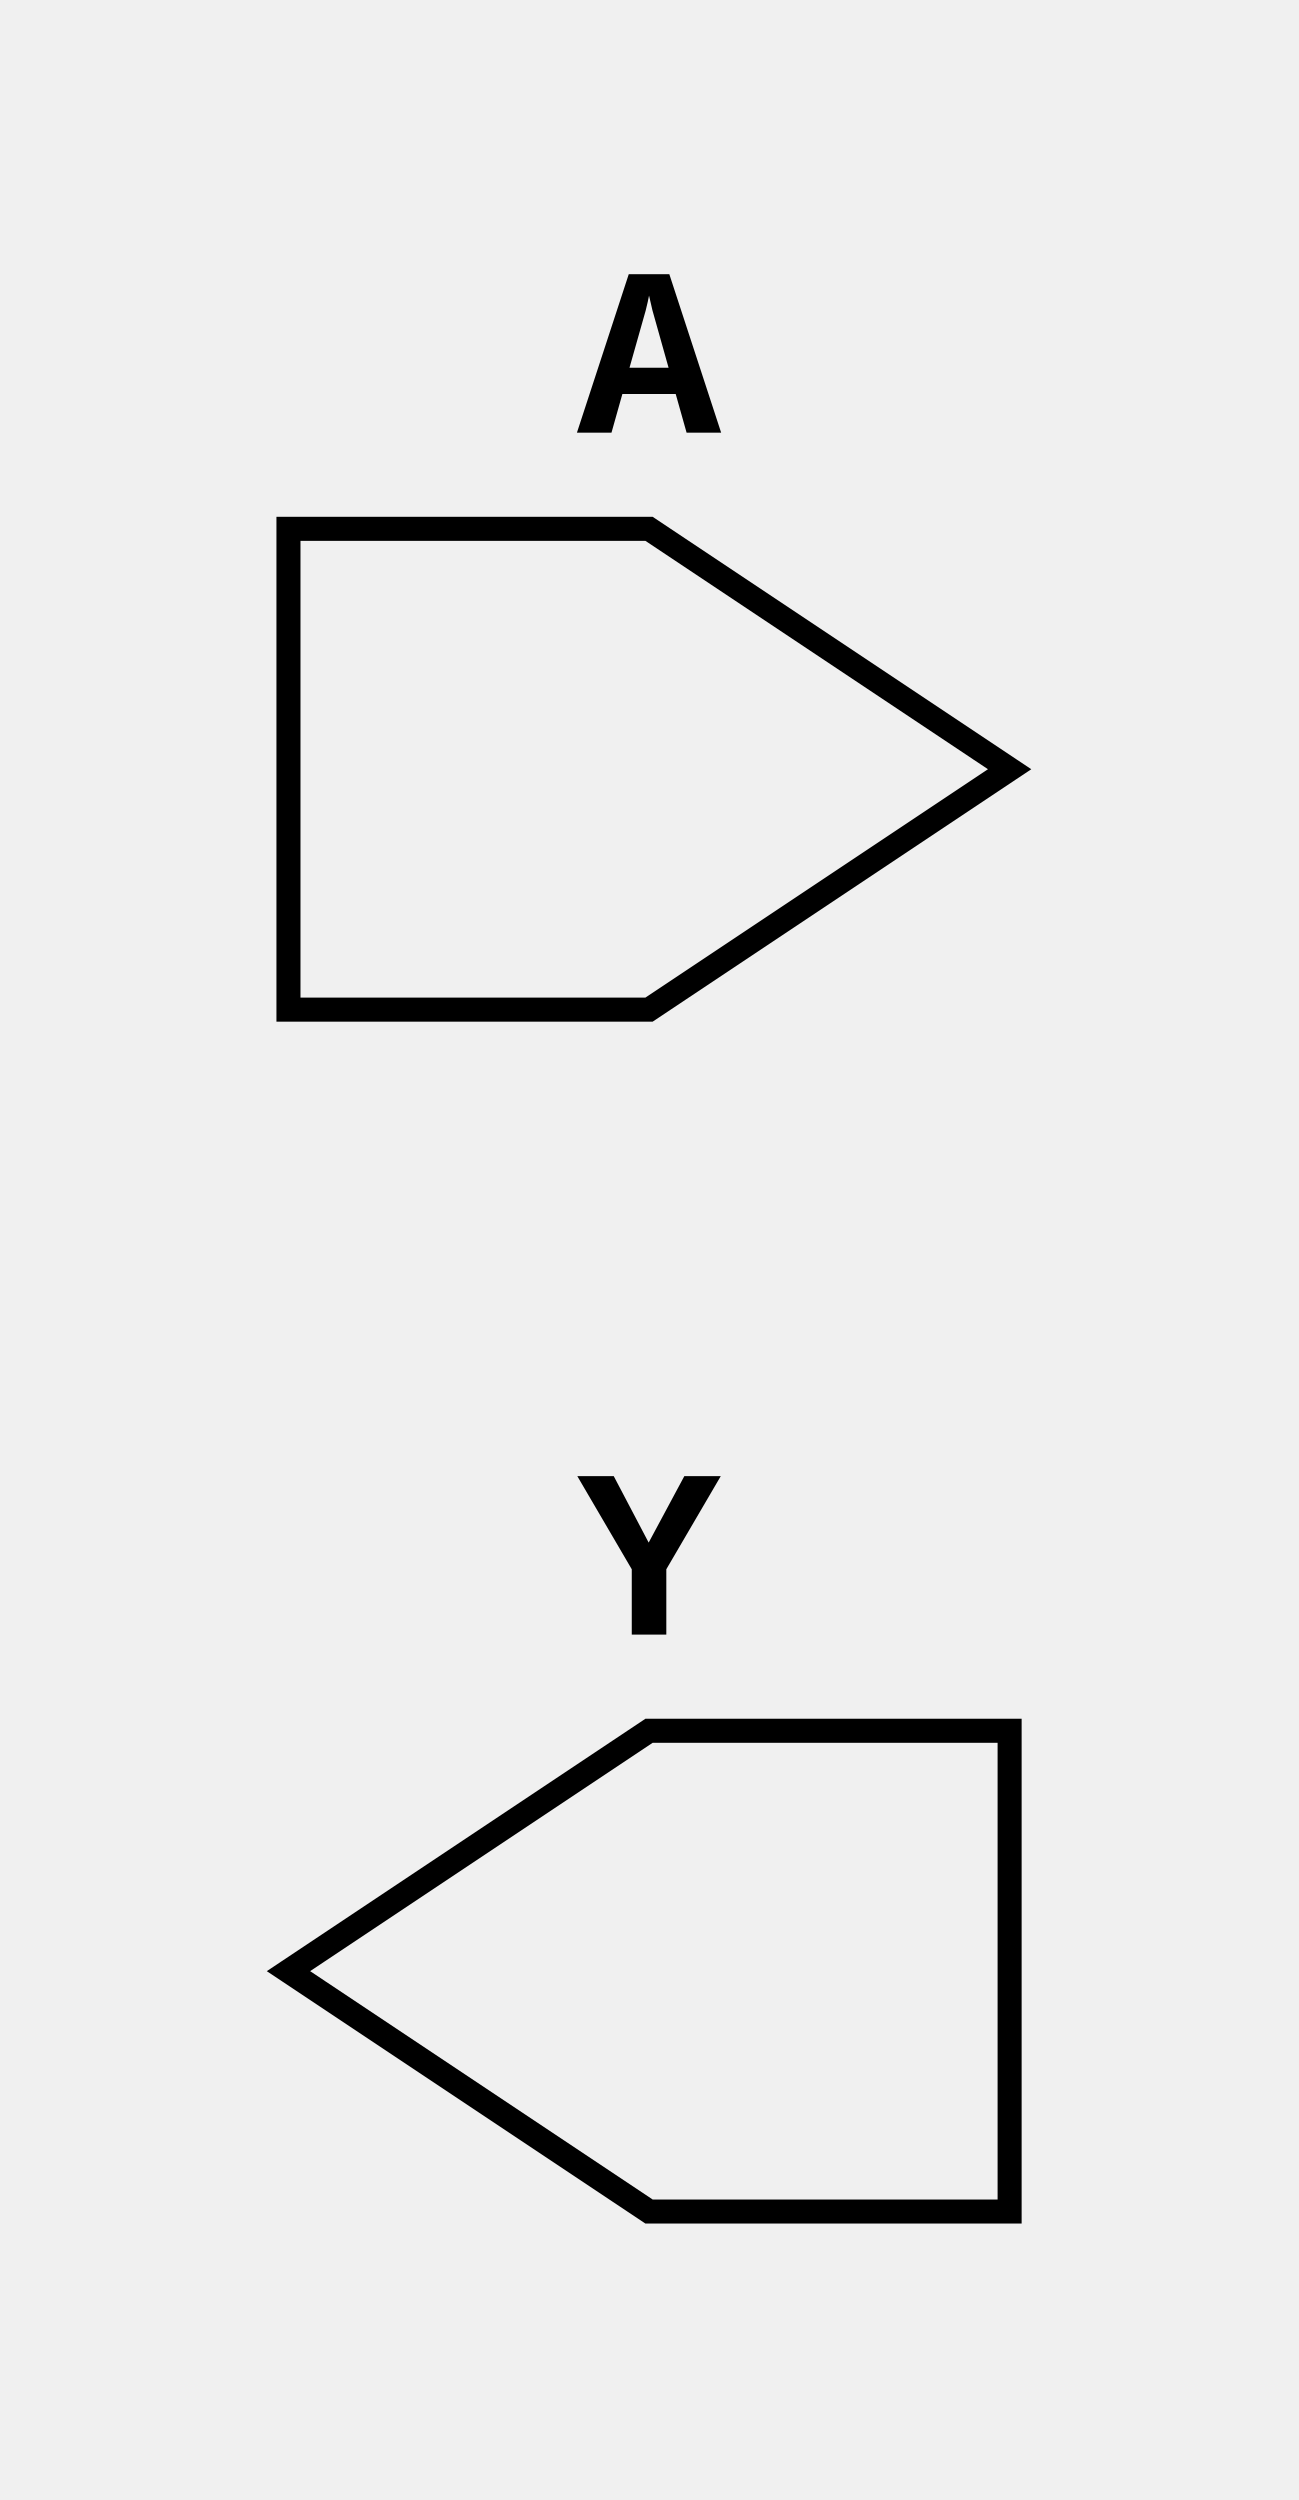
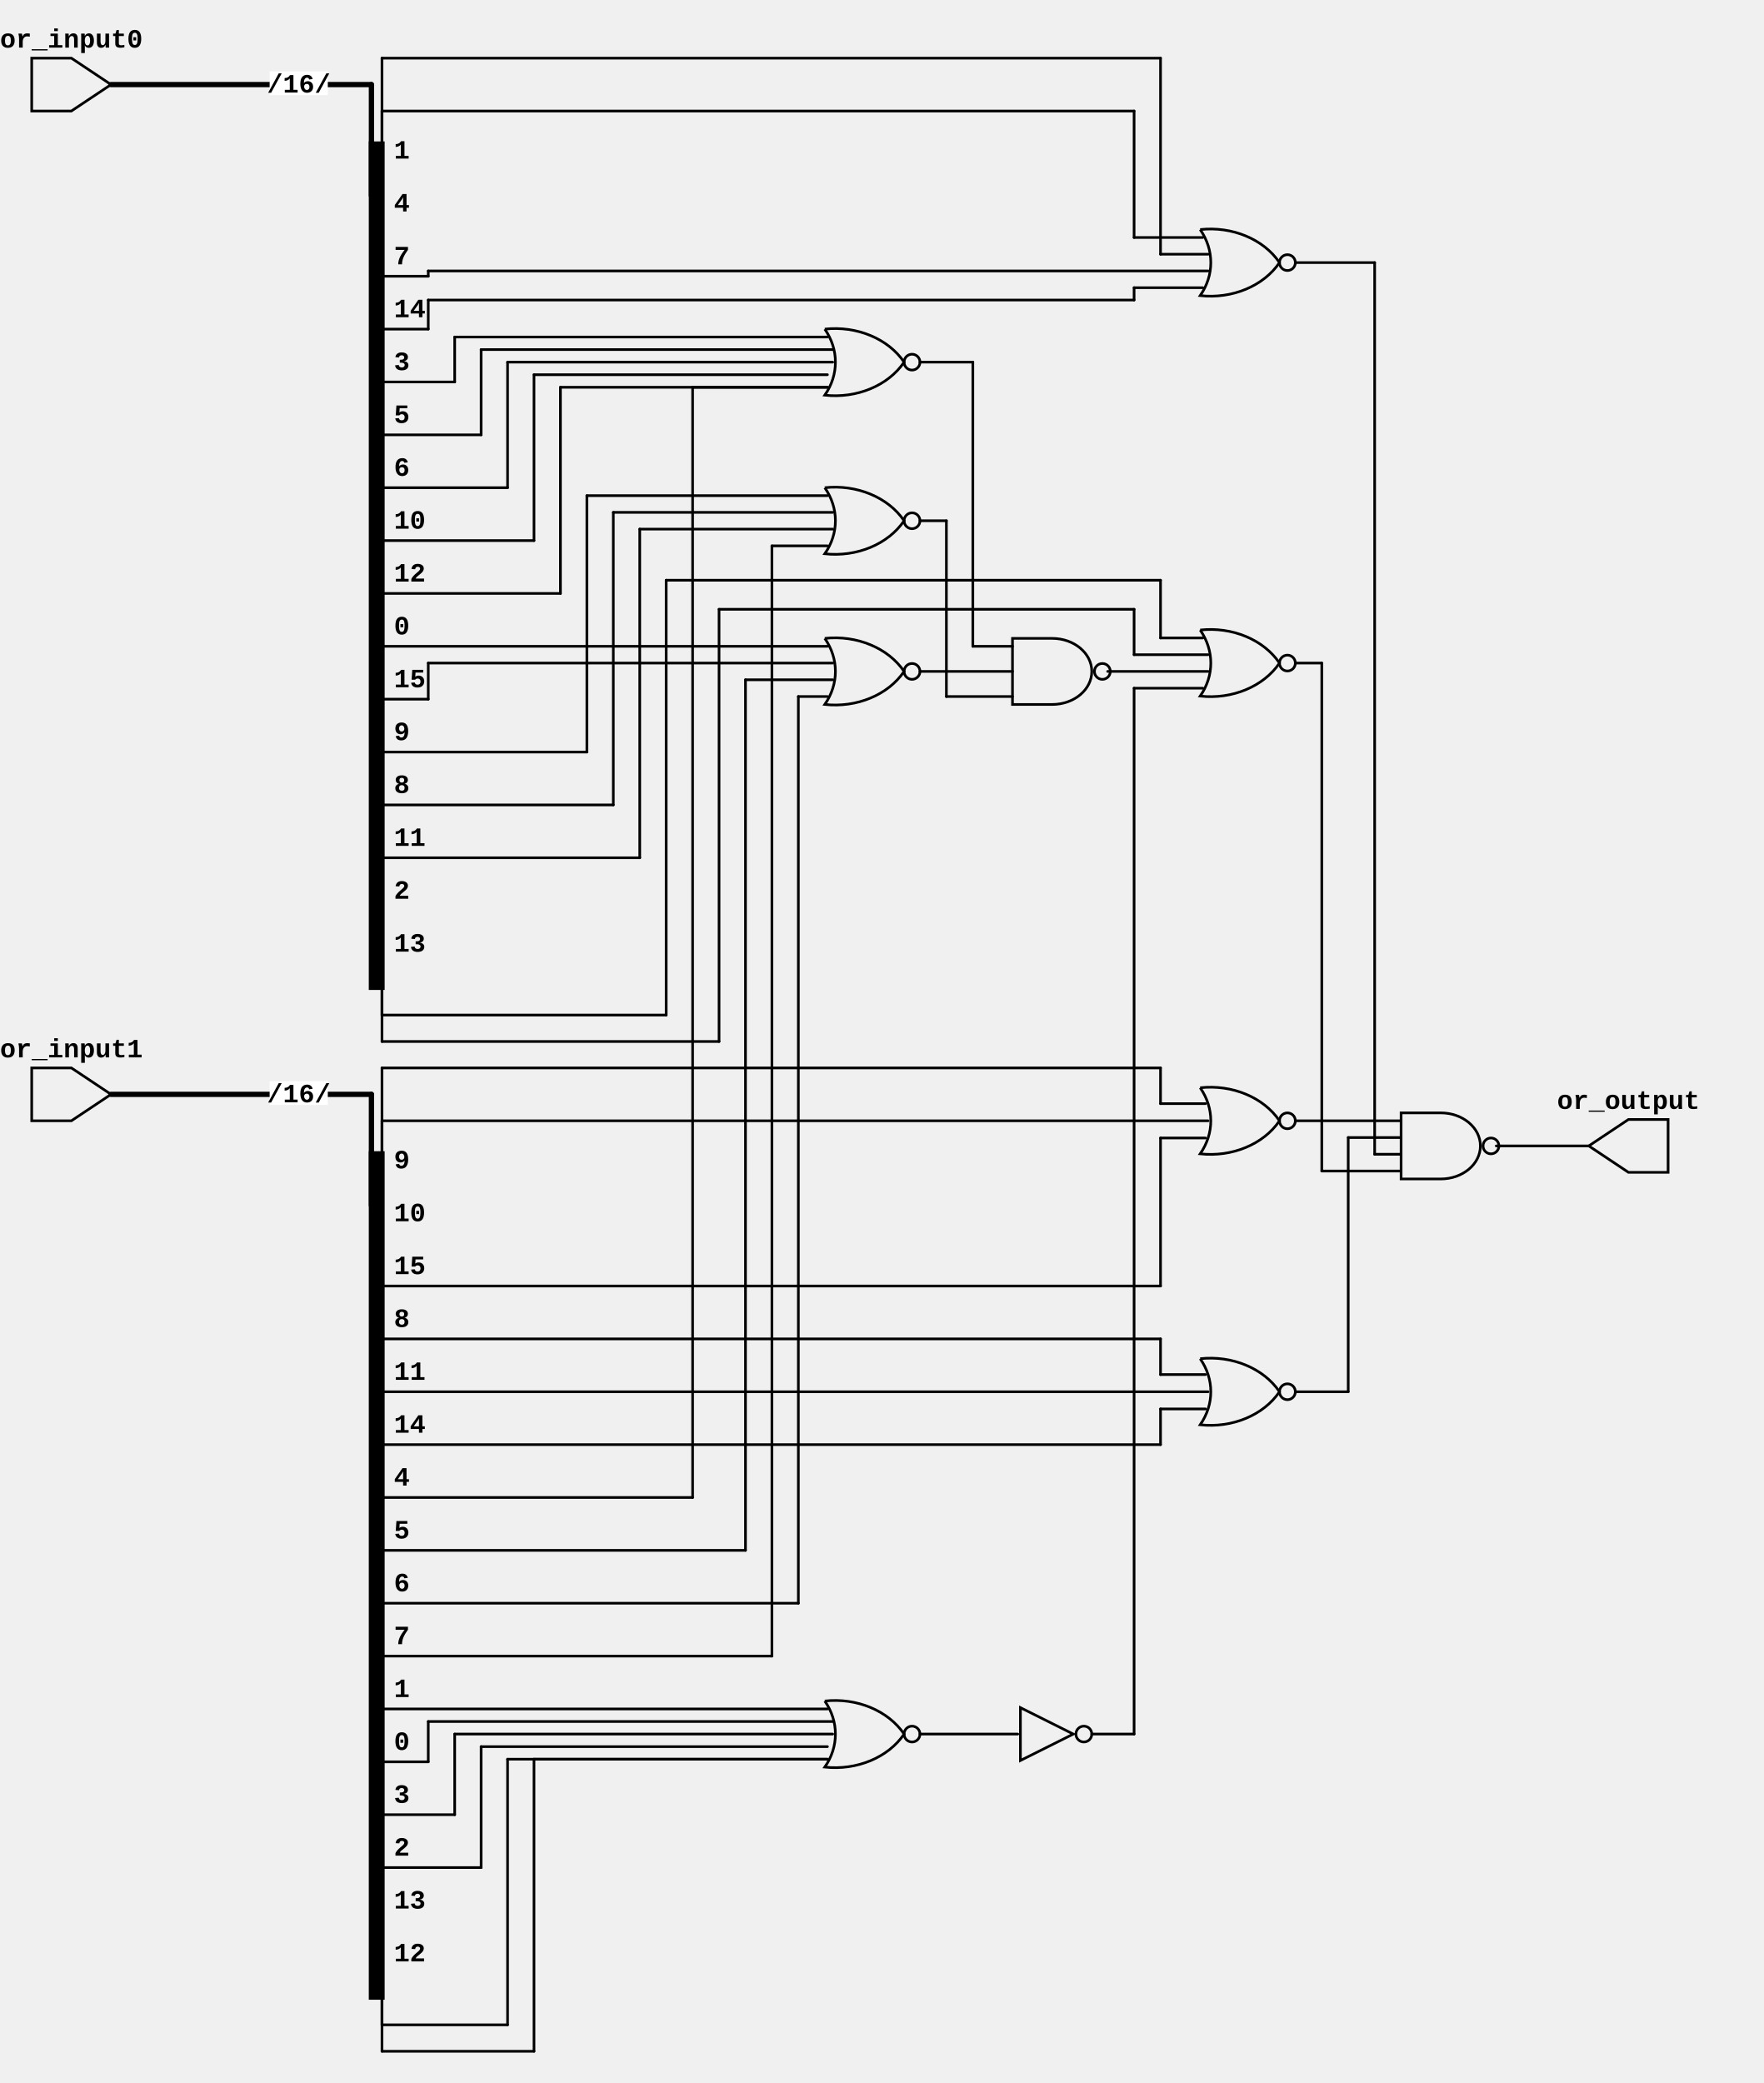
- <svg xmlns="http://www.w3.org/2000/svg" xmlns:ns1="https://github.com/nturley/netlistsvg" width="54" height="104">
+ <svg xmlns="http://www.w3.org/2000/svg" xmlns:ns1="https://github.com/nturley/netlistsvg" width="667" height="788">
  <style>svg {
  stroke:#000;
  fill:none;
}
text {
  fill:#000;
  stroke:none;
  font-size:10px;
  font-weight: bold;
  font-family: "Courier New", monospace;
}
line {
    stroke-linecap: round;
}
.nodelabel {
  text-anchor: middle;
}
.inputPortLabel {
  text-anchor: end;
}
.splitjoinBody {
  fill:#000;
}</style>
-   <g ns1:type="inputExt" transform="translate(12,22)" ns1:width="30" ns1:height="20" id="cell_A">
-     <text x="15" y="-4" class="nodelabel cell_A" ns1:attribute="ref">A</text>
+   <g ns1:type="NOR3" transform="translate(454,411.5)" ns1:width="30" ns1:height="25" id="cell_$abc$150$auto$blifparse.cc:386:parse_blif$151">
+     <ns1:alias val="NOR3" />
+     <ns1:alias val="$NOR3" />
+     <path d="M0,0 A30 25 0 0 1 0,25 A30 25 0 0 0 30,12.5 A30 25 0 0 0 0,0" class="cell_$abc$150$auto$blifparse.cc:386:parse_blif$151" />
+     <circle cx="33" cy="12.5" r="3" class="cell_$abc$150$auto$blifparse.cc:386:parse_blif$151" />
+     <g ns1:x="2" ns1:y="6" ns1:pid="A" />
+     <g ns1:x="3" ns1:y="12.5" ns1:pid="B" />
+     <g ns1:x="2" ns1:y="19" ns1:pid="C" />
+     <g ns1:x="36" ns1:y="12.5" ns1:pid="Y" />
+   </g>
+   <g ns1:type="NOR3" transform="translate(454,514)" ns1:width="30" ns1:height="25" id="cell_$abc$150$auto$blifparse.cc:386:parse_blif$152">
+     <ns1:alias val="NOR3" />
+     <ns1:alias val="$NOR3" />
+     <path d="M0,0 A30 25 0 0 1 0,25 A30 25 0 0 0 30,12.5 A30 25 0 0 0 0,0" class="cell_$abc$150$auto$blifparse.cc:386:parse_blif$152" />
+     <circle cx="33" cy="12.5" r="3" class="cell_$abc$150$auto$blifparse.cc:386:parse_blif$152" />
+     <g ns1:x="2" ns1:y="6" ns1:pid="A" />
+     <g ns1:x="3" ns1:y="12.5" ns1:pid="B" />
+     <g ns1:x="2" ns1:y="19" ns1:pid="C" />
+     <g ns1:x="36" ns1:y="12.5" ns1:pid="Y" />
+   </g>
+   <g ns1:type="NOR4" transform="translate(454,86.84)" ns1:width="30" ns1:height="25" id="cell_$abc$150$auto$blifparse.cc:386:parse_blif$153">
+     <ns1:alias val="NOR4" />
+     <ns1:alias val="$NOR4" />
+     <path d="M0,0 A30 25 0 0 1 0,25 A30 25 0 0 0 30,12.5 A30 25 0 0 0 0,0" class="cell_$abc$150$auto$blifparse.cc:386:parse_blif$153" />
+     <circle cx="33" cy="12.5" r="3" class="cell_$abc$150$auto$blifparse.cc:386:parse_blif$153" />
+     <g ns1:x="1" ns1:y="3" ns1:pid="A" />
+     <g ns1:x="3" ns1:y="9.33" ns1:pid="B" />
+     <g ns1:x="3" ns1:y="15.66" ns1:pid="C" />
+     <g ns1:x="1" ns1:y="22" ns1:pid="D" />
+     <g ns1:x="36" ns1:y="12.5" ns1:pid="Y" />
+   </g>
+   <g ns1:type="NOR6" transform="translate(312,124.5)" ns1:width="30" ns1:height="25" id="cell_$abc$150$auto$blifparse.cc:386:parse_blif$154">
+     <ns1:alias val="NOR6" />
+     <ns1:alias val="$NOR6" />
+     <path d="M0,0 A30 25 0 0 1 0,25 A30 25 0 0 0 30,12.5 A30 25 0 0 0 0,0" class="cell_$abc$150$auto$blifparse.cc:386:parse_blif$154" />
+     <circle cx="33" cy="12.5" r="3" class="cell_$abc$150$auto$blifparse.cc:386:parse_blif$154" />
+     <g ns1:x="1" ns1:y="3" ns1:pid="A" />
+     <g ns1:x="3" ns1:y="7.75" ns1:pid="B" />
+     <g ns1:x="3" ns1:y="12.5" ns1:pid="C" />
+     <g ns1:x="1" ns1:y="17.25" ns1:pid="D" />
+     <g ns1:x="1" ns1:y="22" ns1:pid="E" />
+     <g ns1:x="1" ns1:y="22" ns1:pid="F" />
+     <g ns1:x="36" ns1:y="12.5" ns1:pid="Y" />
+   </g>
+   <g ns1:type="NOR4" transform="translate(312,241.5)" ns1:width="30" ns1:height="25" id="cell_$abc$150$auto$blifparse.cc:386:parse_blif$155">
+     <ns1:alias val="NOR4" />
+     <ns1:alias val="$NOR4" />
+     <path d="M0,0 A30 25 0 0 1 0,25 A30 25 0 0 0 30,12.5 A30 25 0 0 0 0,0" class="cell_$abc$150$auto$blifparse.cc:386:parse_blif$155" />
+     <circle cx="33" cy="12.5" r="3" class="cell_$abc$150$auto$blifparse.cc:386:parse_blif$155" />
+     <g ns1:x="1" ns1:y="3" ns1:pid="A" />
+     <g ns1:x="3" ns1:y="9.33" ns1:pid="B" />
+     <g ns1:x="3" ns1:y="15.66" ns1:pid="C" />
+     <g ns1:x="1" ns1:y="22" ns1:pid="D" />
+     <g ns1:x="36" ns1:y="12.5" ns1:pid="Y" />
+   </g>
+   <g ns1:type="NOR4" transform="translate(312,184.5)" ns1:width="30" ns1:height="25" id="cell_$abc$150$auto$blifparse.cc:386:parse_blif$156">
+     <ns1:alias val="NOR4" />
+     <ns1:alias val="$NOR4" />
+     <path d="M0,0 A30 25 0 0 1 0,25 A30 25 0 0 0 30,12.5 A30 25 0 0 0 0,0" class="cell_$abc$150$auto$blifparse.cc:386:parse_blif$156" />
+     <circle cx="33" cy="12.5" r="3" class="cell_$abc$150$auto$blifparse.cc:386:parse_blif$156" />
+     <g ns1:x="1" ns1:y="3" ns1:pid="A" />
+     <g ns1:x="3" ns1:y="9.33" ns1:pid="B" />
+     <g ns1:x="3" ns1:y="15.66" ns1:pid="C" />
+     <g ns1:x="1" ns1:y="22" ns1:pid="D" />
+     <g ns1:x="36" ns1:y="12.5" ns1:pid="Y" />
+   </g>
+   <g ns1:type="NAND3" transform="translate(383,241.5)" ns1:width="30" ns1:height="25" id="cell_$abc$150$auto$blifparse.cc:386:parse_blif$157">
+     <ns1:alias val="NAND3" />
+     <ns1:alias val="$NAND3" />
+     <path d="M0,0 L0,25 L15,25 A15 12.5 0 0 0 15,0 Z" class="cell_$abc$150$auto$blifparse.cc:386:parse_blif$157" />
+     <circle cx="34" cy="12.5" r="3" class="cell_$abc$150$auto$blifparse.cc:386:parse_blif$157" />
+     <g ns1:x="0" ns1:y="3" ns1:pid="A" />
+     <g ns1:x="0" ns1:y="12.5" ns1:pid="B" />
+     <g ns1:x="0" ns1:y="22" ns1:pid="C" />
+     <g ns1:x="36" ns1:y="12.5" ns1:pid="Y" />
+   </g>
+   <g ns1:type="NOR6" transform="translate(312,643.5)" ns1:width="30" ns1:height="25" id="cell_$abc$150$auto$blifparse.cc:386:parse_blif$158">
+     <ns1:alias val="NOR6" />
+     <ns1:alias val="$NOR6" />
+     <path d="M0,0 A30 25 0 0 1 0,25 A30 25 0 0 0 30,12.5 A30 25 0 0 0 0,0" class="cell_$abc$150$auto$blifparse.cc:386:parse_blif$158" />
+     <circle cx="33" cy="12.5" r="3" class="cell_$abc$150$auto$blifparse.cc:386:parse_blif$158" />
+     <g ns1:x="1" ns1:y="3" ns1:pid="A" />
+     <g ns1:x="3" ns1:y="7.75" ns1:pid="B" />
+     <g ns1:x="3" ns1:y="12.5" ns1:pid="C" />
+     <g ns1:x="1" ns1:y="17.25" ns1:pid="D" />
+     <g ns1:x="1" ns1:y="22" ns1:pid="E" />
+     <g ns1:x="1" ns1:y="22" ns1:pid="F" />
+     <g ns1:x="36" ns1:y="12.5" ns1:pid="Y" />
+   </g>
+   <g ns1:type="NOT" transform="translate(386,646)" ns1:width="30" ns1:height="20" id="cell_$abc$150$auto$blifparse.cc:386:parse_blif$159">
+     <ns1:alias val="NOT" />
+     <ns1:alias val="$NOT" />
+     <path d="M0,0 L0,20 L20,10 Z" class="cell_$abc$150$auto$blifparse.cc:386:parse_blif$159" />
+     <circle cx="24" cy="10" r="3" class="cell_$abc$150$auto$blifparse.cc:386:parse_blif$159" />
+     <g ns1:x="-1" ns1:y="10" ns1:pid="A" />
+     <g ns1:x="27" ns1:y="10" ns1:pid="Y" />
+   </g>
+   <g ns1:type="NOR4" transform="translate(454,238.34)" ns1:width="30" ns1:height="25" id="cell_$abc$150$auto$blifparse.cc:386:parse_blif$160">
+     <ns1:alias val="NOR4" />
+     <ns1:alias val="$NOR4" />
+     <path d="M0,0 A30 25 0 0 1 0,25 A30 25 0 0 0 30,12.5 A30 25 0 0 0 0,0" class="cell_$abc$150$auto$blifparse.cc:386:parse_blif$160" />
+     <circle cx="33" cy="12.5" r="3" class="cell_$abc$150$auto$blifparse.cc:386:parse_blif$160" />
+     <g ns1:x="1" ns1:y="3" ns1:pid="A" />
+     <g ns1:x="3" ns1:y="9.33" ns1:pid="B" />
+     <g ns1:x="3" ns1:y="15.66" ns1:pid="C" />
+     <g ns1:x="1" ns1:y="22" ns1:pid="D" />
+     <g ns1:x="36" ns1:y="12.5" ns1:pid="Y" />
+   </g>
+   <g ns1:type="NAND4" transform="translate(530,421)" ns1:width="30" ns1:height="25" id="cell_$abc$150$auto$blifparse.cc:386:parse_blif$161">
+     <ns1:alias val="NAND4" />
+     <ns1:alias val="$NAND4" />
+     <path d="M0,0 L0,25 L15,25 A15 12.5 0 0 0 15,0 Z" class="cell_$abc$150$auto$blifparse.cc:386:parse_blif$161" />
+     <circle cx="34" cy="12.5" r="3" class="cell_$abc$150$auto$blifparse.cc:386:parse_blif$161" />
+     <g ns1:x="0" ns1:y="3" ns1:pid="A" />
+     <g ns1:x="0" ns1:y="9.33" ns1:pid="B" />
+     <g ns1:x="0" ns1:y="15.66" ns1:pid="C" />
+     <g ns1:x="0" ns1:y="22" ns1:pid="D" />
+     <g ns1:x="36" ns1:y="12.5" ns1:pid="Y" />
+   </g>
+   <g ns1:type="inputExt" transform="translate(12,22)" ns1:width="30" ns1:height="20" id="cell_or_input0">
+     <text x="15" y="-4" class="nodelabel cell_or_input0" ns1:attribute="ref">or_input0</text>
    <ns1:alias val="$_inputExt_" />
-     <path d="M0,0 L0,20 L15,20 L30,10 L15,0 Z" class="cell_A" />
+     <path d="M0,0 L0,20 L15,20 L30,10 L15,0 Z" class="cell_or_input0" />
    <g ns1:x="30" ns1:y="10" ns1:pid="Y" />
  </g>
-   <g ns1:type="outputExt" transform="translate(12,72)" ns1:width="30" ns1:height="20" id="cell_Y">
-     <text x="15" y="-4" class="nodelabel cell_Y" ns1:attribute="ref">Y</text>
+   <g ns1:type="inputExt" transform="translate(12,404)" ns1:width="30" ns1:height="20" id="cell_or_input1">
+     <text x="15" y="-4" class="nodelabel cell_or_input1" ns1:attribute="ref">or_input1</text>
+     <ns1:alias val="$_inputExt_" />
+     <path d="M0,0 L0,20 L15,20 L30,10 L15,0 Z" class="cell_or_input1" />
+     <g ns1:x="30" ns1:y="10" ns1:pid="Y" />
+   </g>
+   <g ns1:type="outputExt" transform="translate(601,423.5)" ns1:width="30" ns1:height="20" id="cell_or_output">
+     <text x="15" y="-4" class="nodelabel cell_or_output" ns1:attribute="ref">or_output</text>
    <ns1:alias val="$_outputExt_" />
-     <path d="M30,0 L30,20 L15,20 L0,10 L15,0 Z" class="cell_Y" />
+     <path d="M30,0 L30,20 L15,20 L0,10 L15,0 Z" class="cell_or_output" />
    <g ns1:x="0" ns1:y="10" ns1:pid="A" />
  </g>
+   <g ns1:type="split" transform="translate(140,436)" ns1:width="5" ns1:height="40" id="cell_$split$,18,19,20,21,22,23,24,25,26,27,28,29,30,31,32,33,">
+     <rect width="5" height="320" class="splitjoinBody" ns1:generic="body" />
+     <ns1:alias val="$_split_" />
+     <g ns1:x="0" ns1:y="20" ns1:pid="in" />
+     <g transform="translate(4,10)" ns1:x="4" ns1:y="10" ns1:pid="out0">
+       <text x="5" y="-4">9</text>
+     </g>
+     <g transform="translate(4,30)" ns1:x="4" ns1:y="10" ns1:pid="out0">
+       <text x="5" y="-4">10</text>
+     </g>
+     <g transform="translate(4,50)" ns1:x="4" ns1:y="10" ns1:pid="out0">
+       <text x="5" y="-4">15</text>
+     </g>
+     <g transform="translate(4,70)" ns1:x="4" ns1:y="10" ns1:pid="out0">
+       <text x="5" y="-4">8</text>
+     </g>
+     <g transform="translate(4,90)" ns1:x="4" ns1:y="10" ns1:pid="out0">
+       <text x="5" y="-4">11</text>
+     </g>
+     <g transform="translate(4,110)" ns1:x="4" ns1:y="10" ns1:pid="out0">
+       <text x="5" y="-4">14</text>
+     </g>
+     <g transform="translate(4,130)" ns1:x="4" ns1:y="10" ns1:pid="out0">
+       <text x="5" y="-4">4</text>
+     </g>
+     <g transform="translate(4,150)" ns1:x="4" ns1:y="10" ns1:pid="out0">
+       <text x="5" y="-4">5</text>
+     </g>
+     <g transform="translate(4,170)" ns1:x="4" ns1:y="10" ns1:pid="out0">
+       <text x="5" y="-4">6</text>
+     </g>
+     <g transform="translate(4,190)" ns1:x="4" ns1:y="10" ns1:pid="out0">
+       <text x="5" y="-4">7</text>
+     </g>
+     <g transform="translate(4,210)" ns1:x="4" ns1:y="10" ns1:pid="out0">
+       <text x="5" y="-4">1</text>
+     </g>
+     <g transform="translate(4,230)" ns1:x="4" ns1:y="10" ns1:pid="out0">
+       <text x="5" y="-4">0</text>
+     </g>
+     <g transform="translate(4,250)" ns1:x="4" ns1:y="10" ns1:pid="out0">
+       <text x="5" y="-4">3</text>
+     </g>
+     <g transform="translate(4,270)" ns1:x="4" ns1:y="10" ns1:pid="out0">
+       <text x="5" y="-4">2</text>
+     </g>
+     <g transform="translate(4,290)" ns1:x="4" ns1:y="10" ns1:pid="out0">
+       <text x="5" y="-4">13</text>
+     </g>
+     <g transform="translate(4,310)" ns1:x="4" ns1:y="10" ns1:pid="out0">
+       <text x="5" y="-4">12</text>
+     </g>
+   </g>
+   <g ns1:type="split" transform="translate(140,54)" ns1:width="5" ns1:height="40" id="cell_$split$,2,3,4,5,6,7,8,9,10,11,12,13,14,15,16,17,">
+     <rect width="5" height="320" class="splitjoinBody" ns1:generic="body" />
+     <ns1:alias val="$_split_" />
+     <g ns1:x="0" ns1:y="20" ns1:pid="in" />
+     <g transform="translate(4,10)" ns1:x="4" ns1:y="10" ns1:pid="out0">
+       <text x="5" y="-4">1</text>
+     </g>
+     <g transform="translate(4,30)" ns1:x="4" ns1:y="10" ns1:pid="out0">
+       <text x="5" y="-4">4</text>
+     </g>
+     <g transform="translate(4,50)" ns1:x="4" ns1:y="10" ns1:pid="out0">
+       <text x="5" y="-4">7</text>
+     </g>
+     <g transform="translate(4,70)" ns1:x="4" ns1:y="10" ns1:pid="out0">
+       <text x="5" y="-4">14</text>
+     </g>
+     <g transform="translate(4,90)" ns1:x="4" ns1:y="10" ns1:pid="out0">
+       <text x="5" y="-4">3</text>
+     </g>
+     <g transform="translate(4,110)" ns1:x="4" ns1:y="10" ns1:pid="out0">
+       <text x="5" y="-4">5</text>
+     </g>
+     <g transform="translate(4,130)" ns1:x="4" ns1:y="10" ns1:pid="out0">
+       <text x="5" y="-4">6</text>
+     </g>
+     <g transform="translate(4,150)" ns1:x="4" ns1:y="10" ns1:pid="out0">
+       <text x="5" y="-4">10</text>
+     </g>
+     <g transform="translate(4,170)" ns1:x="4" ns1:y="10" ns1:pid="out0">
+       <text x="5" y="-4">12</text>
+     </g>
+     <g transform="translate(4,190)" ns1:x="4" ns1:y="10" ns1:pid="out0">
+       <text x="5" y="-4">0</text>
+     </g>
+     <g transform="translate(4,210)" ns1:x="4" ns1:y="10" ns1:pid="out0">
+       <text x="5" y="-4">15</text>
+     </g>
+     <g transform="translate(4,230)" ns1:x="4" ns1:y="10" ns1:pid="out0">
+       <text x="5" y="-4">9</text>
+     </g>
+     <g transform="translate(4,250)" ns1:x="4" ns1:y="10" ns1:pid="out0">
+       <text x="5" y="-4">8</text>
+     </g>
+     <g transform="translate(4,270)" ns1:x="4" ns1:y="10" ns1:pid="out0">
+       <text x="5" y="-4">11</text>
+     </g>
+     <g transform="translate(4,290)" ns1:x="4" ns1:y="10" ns1:pid="out0">
+       <text x="5" y="-4">2</text>
+     </g>
+     <g transform="translate(4,310)" ns1:x="4" ns1:y="10" ns1:pid="out0">
+       <text x="5" y="-4">13</text>
+     </g>
+   </g>
+   <line x1="144.5" x2="144.5" y1="446" y2="404" class="net_27 width_1" style="stroke-width: 1" />
+   <line x1="144.5" x2="439" y1="404" y2="404" class="net_27 width_1" style="stroke-width: 1" />
+   <line x1="439" x2="439" y1="404" y2="417.5" class="net_27 width_1" style="stroke-width: 1" />
+   <line x1="439" x2="456" y1="417.5" y2="417.5" class="net_27 width_1" style="stroke-width: 1" />
+   <line x1="144.5" x2="144.5" y1="466" y2="424" class="net_28 width_1" style="stroke-width: 1" />
+   <line x1="144.5" x2="457" y1="424" y2="424" class="net_28 width_1" style="stroke-width: 1" />
+   <line x1="145" x2="439" y1="486.5" y2="486.5" class="net_33 width_1" style="stroke-width: 1" />
+   <line x1="439" x2="439" y1="486.5" y2="430.5" class="net_33 width_1" style="stroke-width: 1" />
+   <line x1="439" x2="456" y1="430.5" y2="430.5" class="net_33 width_1" style="stroke-width: 1" />
+   <line x1="145" x2="439" y1="506.5" y2="506.5" class="net_26 width_1" style="stroke-width: 1" />
+   <line x1="439" x2="439" y1="506.5" y2="520" class="net_26 width_1" style="stroke-width: 1" />
+   <line x1="439" x2="456" y1="520" y2="520" class="net_26 width_1" style="stroke-width: 1" />
+   <line x1="145" x2="457" y1="526.5" y2="526.5" class="net_29 width_1" style="stroke-width: 1" />
+   <line x1="145" x2="439" y1="546.5" y2="546.5" class="net_32 width_1" style="stroke-width: 1" />
+   <line x1="439" x2="439" y1="546.5" y2="533" class="net_32 width_1" style="stroke-width: 1" />
+   <line x1="439" x2="456" y1="533" y2="533" class="net_32 width_1" style="stroke-width: 1" />
+   <line x1="144.5" x2="144.5" y1="64" y2="42" class="net_3 width_1" style="stroke-width: 1" />
+   <line x1="144.5" x2="429" y1="42" y2="42" class="net_3 width_1" style="stroke-width: 1" />
+   <line x1="429" x2="429" y1="42" y2="89.84" class="net_3 width_1" style="stroke-width: 1" />
+   <line x1="429" x2="455" y1="89.84" y2="89.84" class="net_3 width_1" style="stroke-width: 1" />
+   <line x1="144.5" x2="144.5" y1="84" y2="22" class="net_6 width_1" style="stroke-width: 1" />
+   <line x1="144.5" x2="439" y1="22" y2="22" class="net_6 width_1" style="stroke-width: 1" />
+   <line x1="439" x2="439" y1="22" y2="96.17" class="net_6 width_1" style="stroke-width: 1" />
+   <line x1="439" x2="457" y1="96.17" y2="96.17" class="net_6 width_1" style="stroke-width: 1" />
+   <line x1="145" x2="162" y1="104.5" y2="104.5" class="net_9 width_1" style="stroke-width: 1" />
+   <line x1="162" x2="162" y1="104.5" y2="102.5" class="net_9 width_1" style="stroke-width: 1" />
+   <line x1="162" x2="457" y1="102.5" y2="102.5" class="net_9 width_1" style="stroke-width: 1" />
+   <line x1="145" x2="162" y1="124.5" y2="124.5" class="net_16 width_1" style="stroke-width: 1" />
+   <line x1="162" x2="162" y1="124.5" y2="113.5" class="net_16 width_1" style="stroke-width: 1" />
+   <line x1="162" x2="429" y1="113.5" y2="113.5" class="net_16 width_1" style="stroke-width: 1" />
+   <line x1="429" x2="429" y1="113.5" y2="108.84" class="net_16 width_1" style="stroke-width: 1" />
+   <line x1="429" x2="455" y1="108.84" y2="108.84" class="net_16 width_1" style="stroke-width: 1" />
+   <line x1="145" x2="172" y1="144.5" y2="144.5" class="net_5 width_1" style="stroke-width: 1" />
+   <line x1="172" x2="172" y1="144.5" y2="127.5" class="net_5 width_1" style="stroke-width: 1" />
+   <line x1="172" x2="313" y1="127.5" y2="127.5" class="net_5 width_1" style="stroke-width: 1" />
+   <line x1="145" x2="182" y1="164.5" y2="164.5" class="net_7 width_1" style="stroke-width: 1" />
+   <line x1="182" x2="182" y1="164.5" y2="132.25" class="net_7 width_1" style="stroke-width: 1" />
+   <line x1="182" x2="315" y1="132.25" y2="132.25" class="net_7 width_1" style="stroke-width: 1" />
+   <line x1="145" x2="192" y1="184.5" y2="184.5" class="net_8 width_1" style="stroke-width: 1" />
+   <line x1="192" x2="192" y1="184.5" y2="137" class="net_8 width_1" style="stroke-width: 1" />
+   <line x1="192" x2="315" y1="137" y2="137" class="net_8 width_1" style="stroke-width: 1" />
+   <line x1="145" x2="202" y1="204.5" y2="204.5" class="net_12 width_1" style="stroke-width: 1" />
+   <line x1="202" x2="202" y1="204.5" y2="141.75" class="net_12 width_1" style="stroke-width: 1" />
+   <line x1="202" x2="313" y1="141.75" y2="141.75" class="net_12 width_1" style="stroke-width: 1" />
+   <line x1="145" x2="212" y1="224.5" y2="224.5" class="net_14 width_1" style="stroke-width: 1" />
+   <line x1="212" x2="212" y1="224.5" y2="146.5" class="net_14 width_1" style="stroke-width: 1" />
+   <line x1="212" x2="313" y1="146.5" y2="146.5" class="net_14 width_1" style="stroke-width: 1" />
+   <line x1="145" x2="262" y1="566.5" y2="566.5" class="net_22 width_1" style="stroke-width: 1" />
+   <line x1="262" x2="262" y1="566.5" y2="146.5" class="net_22 width_1" style="stroke-width: 1" />
+   <line x1="262" x2="313" y1="146.5" y2="146.5" class="net_22 width_1" style="stroke-width: 1" />
+   <line x1="145" x2="313" y1="244.5" y2="244.5" class="net_2 width_1" style="stroke-width: 1" />
+   <line x1="145" x2="162" y1="264.5" y2="264.5" class="net_17 width_1" style="stroke-width: 1" />
+   <line x1="162" x2="162" y1="264.5" y2="250.83" class="net_17 width_1" style="stroke-width: 1" />
+   <line x1="162" x2="315" y1="250.83" y2="250.83" class="net_17 width_1" style="stroke-width: 1" />
+   <line x1="145" x2="282" y1="586.5" y2="586.5" class="net_23 width_1" style="stroke-width: 1" />
+   <line x1="282" x2="282" y1="586.5" y2="257.16" class="net_23 width_1" style="stroke-width: 1" />
+   <line x1="282" x2="315" y1="257.16" y2="257.16" class="net_23 width_1" style="stroke-width: 1" />
+   <line x1="145" x2="302" y1="606.5" y2="606.5" class="net_24 width_1" style="stroke-width: 1" />
+   <line x1="302" x2="302" y1="606.5" y2="263.5" class="net_24 width_1" style="stroke-width: 1" />
+   <line x1="302" x2="313" y1="263.5" y2="263.5" class="net_24 width_1" style="stroke-width: 1" />
+   <line x1="145" x2="222" y1="284.5" y2="284.5" class="net_11 width_1" style="stroke-width: 1" />
+   <line x1="222" x2="222" y1="284.5" y2="187.5" class="net_11 width_1" style="stroke-width: 1" />
+   <line x1="222" x2="313" y1="187.5" y2="187.5" class="net_11 width_1" style="stroke-width: 1" />
+   <line x1="145" x2="232" y1="304.5" y2="304.5" class="net_10 width_1" style="stroke-width: 1" />
+   <line x1="232" x2="232" y1="304.5" y2="193.83" class="net_10 width_1" style="stroke-width: 1" />
+   <line x1="232" x2="315" y1="193.83" y2="193.83" class="net_10 width_1" style="stroke-width: 1" />
+   <line x1="145" x2="242" y1="324.5" y2="324.5" class="net_13 width_1" style="stroke-width: 1" />
+   <line x1="242" x2="242" y1="324.5" y2="200.16" class="net_13 width_1" style="stroke-width: 1" />
+   <line x1="242" x2="315" y1="200.16" y2="200.16" class="net_13 width_1" style="stroke-width: 1" />
+   <line x1="145" x2="292" y1="626.5" y2="626.5" class="net_25 width_1" style="stroke-width: 1" />
+   <line x1="292" x2="292" y1="626.5" y2="206.5" class="net_25 width_1" style="stroke-width: 1" />
+   <line x1="292" x2="313" y1="206.5" y2="206.5" class="net_25 width_1" style="stroke-width: 1" />
+   <line x1="348" x2="368" y1="137" y2="137" class="net_38 width_1" style="stroke-width: 1" />
+   <line x1="368" x2="368" y1="137" y2="244.5" class="net_38 width_1" style="stroke-width: 1" />
+   <line x1="368" x2="383" y1="244.5" y2="244.5" class="net_38 width_1" style="stroke-width: 1" />
+   <line x1="348" x2="383" y1="254" y2="254" class="net_39 width_1" style="stroke-width: 1" />
+   <line x1="348" x2="358" y1="197" y2="197" class="net_40 width_1" style="stroke-width: 1" />
+   <line x1="358" x2="358" y1="197" y2="263.5" class="net_40 width_1" style="stroke-width: 1" />
+   <line x1="358" x2="383" y1="263.5" y2="263.5" class="net_40 width_1" style="stroke-width: 1" />
+   <line x1="145" x2="313" y1="646.5" y2="646.5" class="net_19 width_1" style="stroke-width: 1" />
+   <line x1="145" x2="162" y1="666.5" y2="666.5" class="net_18 width_1" style="stroke-width: 1" />
+   <line x1="162" x2="162" y1="666.5" y2="651.25" class="net_18 width_1" style="stroke-width: 1" />
+   <line x1="162" x2="315" y1="651.25" y2="651.25" class="net_18 width_1" style="stroke-width: 1" />
+   <line x1="145" x2="172" y1="686.5" y2="686.5" class="net_21 width_1" style="stroke-width: 1" />
+   <line x1="172" x2="172" y1="686.5" y2="656" class="net_21 width_1" style="stroke-width: 1" />
+   <line x1="172" x2="315" y1="656" y2="656" class="net_21 width_1" style="stroke-width: 1" />
+   <line x1="145" x2="182" y1="706.5" y2="706.5" class="net_20 width_1" style="stroke-width: 1" />
+   <line x1="182" x2="182" y1="706.5" y2="660.75" class="net_20 width_1" style="stroke-width: 1" />
+   <line x1="182" x2="313" y1="660.75" y2="660.75" class="net_20 width_1" style="stroke-width: 1" />
+   <line x1="144.5" x2="144.5" y1="727" y2="776" class="net_31 width_1" style="stroke-width: 1" />
+   <line x1="144.5" x2="202" y1="776" y2="776" class="net_31 width_1" style="stroke-width: 1" />
+   <line x1="202" x2="202" y1="776" y2="665.5" class="net_31 width_1" style="stroke-width: 1" />
+   <line x1="202" x2="313" y1="665.5" y2="665.5" class="net_31 width_1" style="stroke-width: 1" />
+   <line x1="144.5" x2="144.5" y1="747" y2="766" class="net_30 width_1" style="stroke-width: 1" />
+   <line x1="144.5" x2="192" y1="766" y2="766" class="net_30 width_1" style="stroke-width: 1" />
+   <line x1="192" x2="192" y1="766" y2="665.5" class="net_30 width_1" style="stroke-width: 1" />
+   <line x1="192" x2="313" y1="665.5" y2="665.5" class="net_30 width_1" style="stroke-width: 1" />
+   <line x1="348" x2="385" y1="656" y2="656" class="net_42 width_1" style="stroke-width: 1" />
+   <line x1="144.5" x2="144.5" y1="345" y2="384" class="net_4 width_1" style="stroke-width: 1" />
+   <line x1="144.5" x2="252" y1="384" y2="384" class="net_4 width_1" style="stroke-width: 1" />
+   <line x1="252" x2="252" y1="384" y2="219.5" class="net_4 width_1" style="stroke-width: 1" />
+   <line x1="252" x2="439" y1="219.5" y2="219.5" class="net_4 width_1" style="stroke-width: 1" />
+   <line x1="439" x2="439" y1="219.5" y2="241.34" class="net_4 width_1" style="stroke-width: 1" />
+   <line x1="439" x2="455" y1="241.34" y2="241.34" class="net_4 width_1" style="stroke-width: 1" />
+   <line x1="144.5" x2="144.5" y1="365" y2="394" class="net_15 width_1" style="stroke-width: 1" />
+   <line x1="144.5" x2="272" y1="394" y2="394" class="net_15 width_1" style="stroke-width: 1" />
+   <line x1="272" x2="272" y1="394" y2="230.5" class="net_15 width_1" style="stroke-width: 1" />
+   <line x1="272" x2="429" y1="230.5" y2="230.5" class="net_15 width_1" style="stroke-width: 1" />
+   <line x1="429" x2="429" y1="230.5" y2="247.67" class="net_15 width_1" style="stroke-width: 1" />
+   <line x1="429" x2="457" y1="247.67" y2="247.67" class="net_15 width_1" style="stroke-width: 1" />
+   <line x1="419" x2="457" y1="254" y2="254" class="net_41 width_1" style="stroke-width: 1" />
+   <line x1="413" x2="429" y1="656" y2="656" class="net_43 width_1" style="stroke-width: 1" />
+   <line x1="429" x2="429" y1="656" y2="260.34" class="net_43 width_1" style="stroke-width: 1" />
+   <line x1="429" x2="455" y1="260.34" y2="260.34" class="net_43 width_1" style="stroke-width: 1" />
+   <line x1="490" x2="530" y1="424" y2="424" class="net_35 width_1" style="stroke-width: 1" />
+   <line x1="490" x2="510" y1="526.5" y2="526.5" class="net_36 width_1" style="stroke-width: 1" />
+   <line x1="510" x2="510" y1="526.5" y2="430.33" class="net_36 width_1" style="stroke-width: 1" />
+   <line x1="510" x2="530" y1="430.33" y2="430.33" class="net_36 width_1" style="stroke-width: 1" />
+   <line x1="490" x2="520" y1="99.34" y2="99.34" class="net_37 width_1" style="stroke-width: 1" />
+   <line x1="520" x2="520" y1="99.34" y2="436.66" class="net_37 width_1" style="stroke-width: 1" />
+   <line x1="520" x2="530" y1="436.66" y2="436.66" class="net_37 width_1" style="stroke-width: 1" />
+   <line x1="490" x2="500" y1="250.84" y2="250.84" class="net_44 width_1" style="stroke-width: 1" />
+   <line x1="500" x2="500" y1="250.84" y2="443" class="net_44 width_1" style="stroke-width: 1" />
+   <line x1="500" x2="530" y1="443" y2="443" class="net_44 width_1" style="stroke-width: 1" />
+   <line x1="566" x2="601" y1="433.5" y2="433.5" class="net_34 width_1" style="stroke-width: 1" />
+   <line x1="42" x2="140.5" y1="414" y2="414" class="net_18,19,20,21,22,23,24,25,26,27,28,29,30,31,32,33 width_16" style="stroke-width: 2" />
+   <line x1="140.5" x2="140.5" y1="414" y2="456" class="net_18,19,20,21,22,23,24,25,26,27,28,29,30,31,32,33 width_16" style="stroke-width: 2" />
+   <line x1="42" x2="140.5" y1="32" y2="32" class="net_2,3,4,5,6,7,8,9,10,11,12,13,14,15,16,17 width_16" style="stroke-width: 2" />
+   <line x1="140.5" x2="140.5" y1="32" y2="74" class="net_2,3,4,5,6,7,8,9,10,11,12,13,14,15,16,17 width_16" style="stroke-width: 2" />
+   <rect x="102" y="409" width="22" height="9" class="net_18,19,20,21,22,23,24,25,26,27,28,29,30,31,32,33 width_16 busLabel_16" style="fill: white; stroke: none" />
+   <text x="101" y="417" class="net_18,19,20,21,22,23,24,25,26,27,28,29,30,31,32,33 width_16 busLabel_16">/16/</text>
+   <rect x="102" y="27" width="22" height="9" class="net_2,3,4,5,6,7,8,9,10,11,12,13,14,15,16,17 width_16 busLabel_16" style="fill: white; stroke: none" />
+   <text x="101" y="35" class="net_2,3,4,5,6,7,8,9,10,11,12,13,14,15,16,17 width_16 busLabel_16">/16/</text>
</svg>
